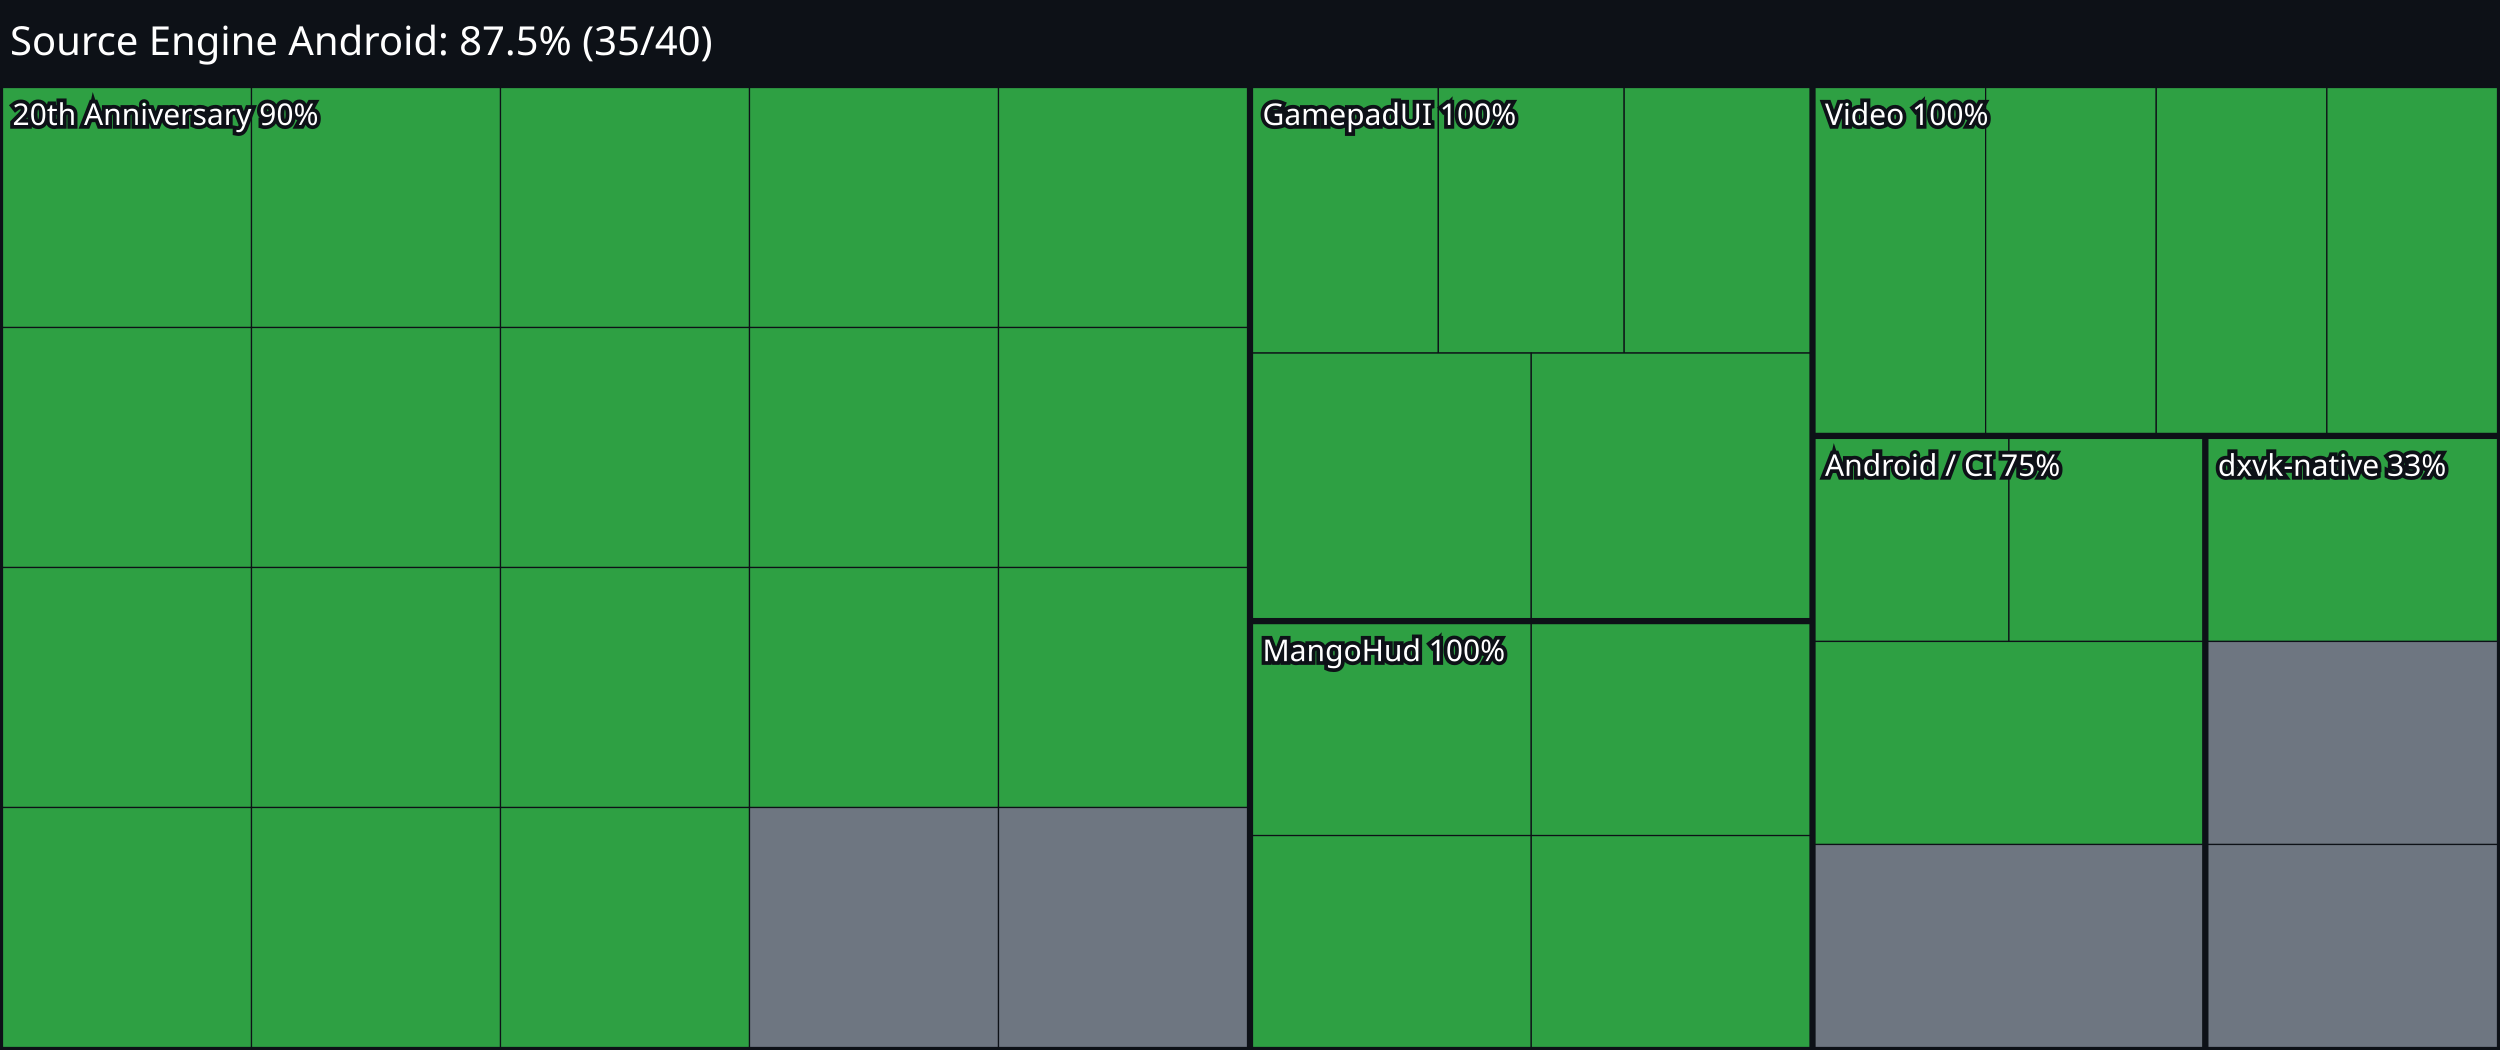
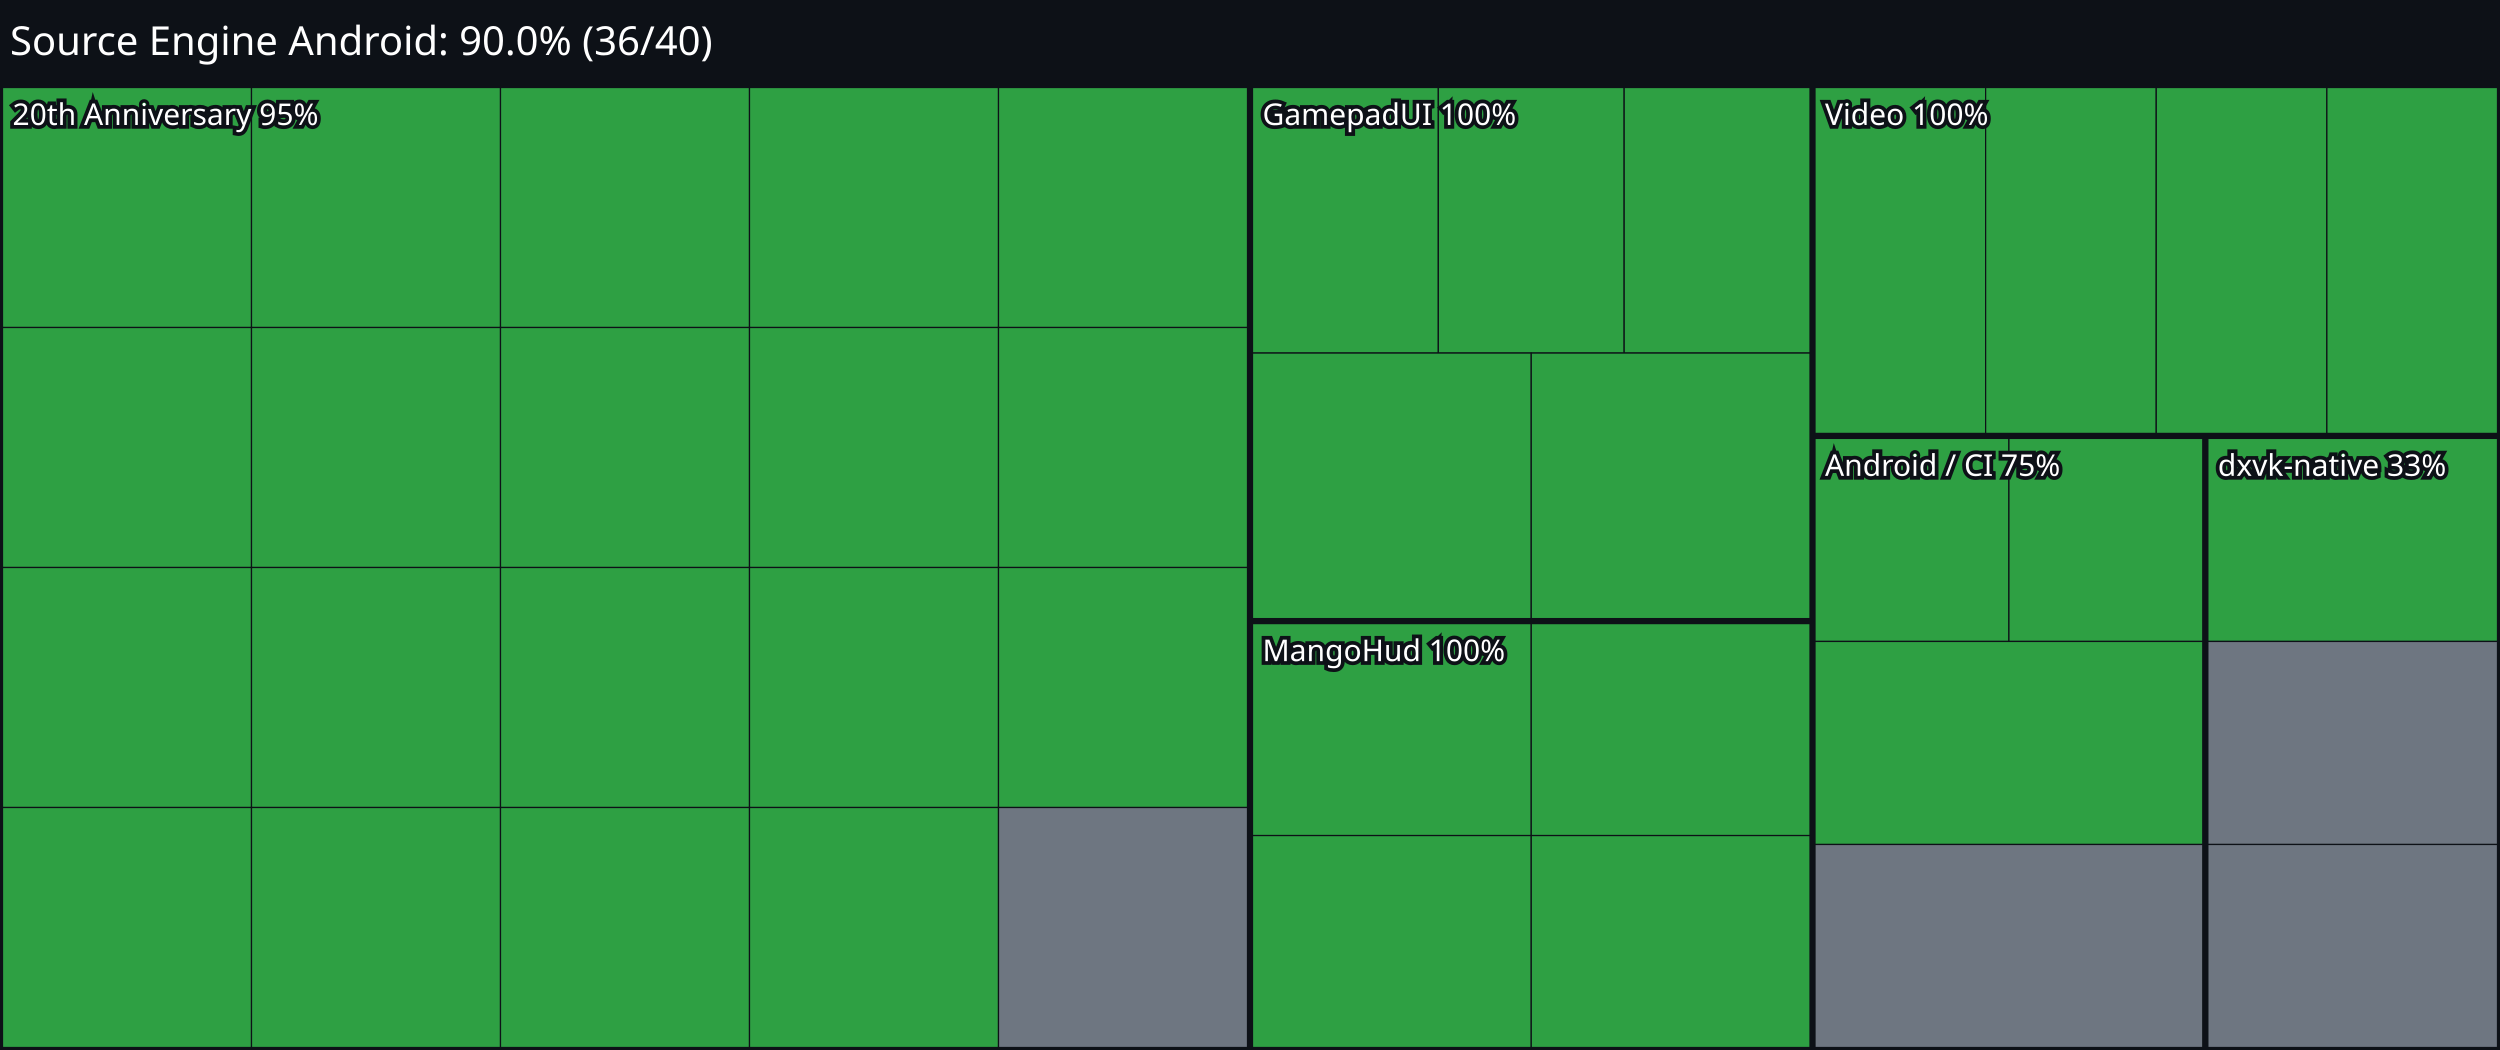
<svg xmlns="http://www.w3.org/2000/svg" viewBox="0 0 1000 420" width="1000" height="420">
  <rect x="0.00" y="0.00" width="1000.00" height="420.00" fill="#0d1117" stroke="#0d1117" stroke-width="0" />
-   <text x="4.00" y="22.00" font-family="sans-serif" font-size="16" fill="#fff" stroke="#0d1117" stroke-width="3" paint-order="stroke">Source Engine Android: 87.5% (35/40)</text>
+   <text x="4.00" y="22.00" font-family="sans-serif" font-size="16" fill="#fff" stroke="#0d1117" stroke-width="3" paint-order="stroke">Source Engine Android: 90.0% (36/40)</text>
  <g>
    <rect x="1.00" y="35.00" width="99.60" height="96.00" fill="#2ea043" stroke="#0d1117" stroke-width="0.5" />
    <rect x="100.60" y="35.00" width="99.60" height="96.00" fill="#2ea043" stroke="#0d1117" stroke-width="0.5" />
    <rect x="200.20" y="35.00" width="99.60" height="96.00" fill="#2ea043" stroke="#0d1117" stroke-width="0.5" />
    <rect x="299.80" y="35.00" width="99.60" height="96.00" fill="#2ea043" stroke="#0d1117" stroke-width="0.5" />
    <rect x="399.40" y="35.00" width="99.60" height="96.00" fill="#2ea043" stroke="#0d1117" stroke-width="0.5" />
    <rect x="1.00" y="131.00" width="99.60" height="96.00" fill="#2ea043" stroke="#0d1117" stroke-width="0.5" />
    <rect x="100.60" y="131.00" width="99.60" height="96.00" fill="#2ea043" stroke="#0d1117" stroke-width="0.5" />
    <rect x="200.20" y="131.00" width="99.60" height="96.00" fill="#2ea043" stroke="#0d1117" stroke-width="0.5" />
    <rect x="299.80" y="131.00" width="99.60" height="96.00" fill="#2ea043" stroke="#0d1117" stroke-width="0.5" />
    <rect x="399.40" y="131.00" width="99.60" height="96.00" fill="#2ea043" stroke="#0d1117" stroke-width="0.5" />
    <rect x="1.00" y="227.00" width="99.60" height="96.00" fill="#2ea043" stroke="#0d1117" stroke-width="0.5" />
    <rect x="100.60" y="227.00" width="99.60" height="96.00" fill="#2ea043" stroke="#0d1117" stroke-width="0.5" />
    <rect x="200.20" y="227.00" width="99.60" height="96.00" fill="#2ea043" stroke="#0d1117" stroke-width="0.5" />
    <rect x="299.80" y="227.00" width="99.60" height="96.00" fill="#2ea043" stroke="#0d1117" stroke-width="0.5" />
    <rect x="399.40" y="227.00" width="99.60" height="96.00" fill="#2ea043" stroke="#0d1117" stroke-width="0.5" />
    <rect x="1.00" y="323.00" width="99.60" height="96.00" fill="#2ea043" stroke="#0d1117" stroke-width="0.5" />
    <rect x="100.60" y="323.00" width="99.60" height="96.00" fill="#2ea043" stroke="#0d1117" stroke-width="0.5" />
    <rect x="200.20" y="323.00" width="99.60" height="96.00" fill="#2ea043" stroke="#0d1117" stroke-width="0.5" />
-     <rect x="299.80" y="323.00" width="99.60" height="96.00" fill="#6e7681" stroke="#0d1117" stroke-width="0.5" />
+     <rect x="299.80" y="323.00" width="99.60" height="96.00" fill="#2ea043" stroke="#0d1117" stroke-width="0.5" />
    <rect x="399.40" y="323.00" width="99.60" height="96.00" fill="#6e7681" stroke="#0d1117" stroke-width="0.5" />
    <rect x="0.00" y="34.00" width="500.00" height="386.00" fill="none" stroke="#0d1117" stroke-width="2" />
-     <text x="5.00" y="50.00" font-family="sans-serif" font-size="12" fill="#fff" stroke="#0d1117" stroke-width="3" paint-order="stroke">20th Anniversary 90%</text>
+     <text x="5.00" y="50.00" font-family="sans-serif" font-size="12" fill="#fff" stroke="#0d1117" stroke-width="3" paint-order="stroke">20th Anniversary 95%</text>
  </g>
  <g>
    <rect x="501.00" y="35.00" width="74.33" height="106.22" fill="#2ea043" stroke="#0d1117" stroke-width="0.5" />
    <rect x="575.33" y="35.00" width="74.33" height="106.22" fill="#2ea043" stroke="#0d1117" stroke-width="0.5" />
    <rect x="649.67" y="35.00" width="74.33" height="106.22" fill="#2ea043" stroke="#0d1117" stroke-width="0.5" />
    <rect x="501.00" y="141.22" width="111.50" height="106.22" fill="#2ea043" stroke="#0d1117" stroke-width="0.5" />
    <rect x="612.50" y="141.22" width="111.50" height="106.22" fill="#2ea043" stroke="#0d1117" stroke-width="0.5" />
    <rect x="500.00" y="34.00" width="225.00" height="214.44" fill="none" stroke="#0d1117" stroke-width="2" />
    <text x="505.00" y="50.00" font-family="sans-serif" font-size="12" fill="#fff" stroke="#0d1117" stroke-width="3" paint-order="stroke">GamepadUI 100%</text>
  </g>
  <g>
    <rect x="501.00" y="249.44" width="111.50" height="84.78" fill="#2ea043" stroke="#0d1117" stroke-width="0.5" />
    <rect x="612.50" y="249.44" width="111.50" height="84.78" fill="#2ea043" stroke="#0d1117" stroke-width="0.5" />
    <rect x="501.00" y="334.22" width="111.50" height="84.78" fill="#2ea043" stroke="#0d1117" stroke-width="0.5" />
    <rect x="612.50" y="334.22" width="111.50" height="84.78" fill="#2ea043" stroke="#0d1117" stroke-width="0.5" />
    <rect x="500.00" y="248.44" width="225.00" height="171.56" fill="none" stroke="#0d1117" stroke-width="2" />
    <text x="505.00" y="264.44" font-family="sans-serif" font-size="12" fill="#fff" stroke="#0d1117" stroke-width="3" paint-order="stroke">MangoHud 100%</text>
  </g>
  <g>
    <rect x="726.00" y="35.00" width="68.25" height="138.36" fill="#2ea043" stroke="#0d1117" stroke-width="0.5" />
    <rect x="794.25" y="35.00" width="68.25" height="138.36" fill="#2ea043" stroke="#0d1117" stroke-width="0.5" />
    <rect x="862.50" y="35.00" width="68.25" height="138.36" fill="#2ea043" stroke="#0d1117" stroke-width="0.5" />
    <rect x="930.75" y="35.00" width="68.25" height="138.36" fill="#2ea043" stroke="#0d1117" stroke-width="0.5" />
    <rect x="725.00" y="34.00" width="275.00" height="140.36" fill="none" stroke="#0d1117" stroke-width="2" />
    <text x="730.00" y="50.00" font-family="sans-serif" font-size="12" fill="#fff" stroke="#0d1117" stroke-width="3" paint-order="stroke">Video 100%</text>
  </g>
  <g>
    <rect x="726.00" y="175.36" width="77.57" height="81.21" fill="#2ea043" stroke="#0d1117" stroke-width="0.5" />
    <rect x="803.57" y="175.36" width="77.57" height="81.21" fill="#2ea043" stroke="#0d1117" stroke-width="0.5" />
    <rect x="726.00" y="256.58" width="155.14" height="81.21" fill="#2ea043" stroke="#0d1117" stroke-width="0.5" />
    <rect x="726.00" y="337.79" width="155.14" height="81.21" fill="#6e7681" stroke="#0d1117" stroke-width="0.5" />
    <rect x="725.00" y="174.36" width="157.14" height="245.64" fill="none" stroke="#0d1117" stroke-width="2" />
    <text x="730.00" y="190.36" font-family="sans-serif" font-size="12" fill="#fff" stroke="#0d1117" stroke-width="3" paint-order="stroke">Android / CI 75%</text>
  </g>
  <g>
    <rect x="883.14" y="175.36" width="115.86" height="81.21" fill="#2ea043" stroke="#0d1117" stroke-width="0.5" />
    <rect x="883.14" y="256.58" width="115.86" height="81.21" fill="#6e7681" stroke="#0d1117" stroke-width="0.5" />
    <rect x="883.14" y="337.79" width="115.86" height="81.21" fill="#6e7681" stroke="#0d1117" stroke-width="0.5" />
    <rect x="882.14" y="174.36" width="117.86" height="245.64" fill="none" stroke="#0d1117" stroke-width="2" />
    <text x="887.14" y="190.36" font-family="sans-serif" font-size="12" fill="#fff" stroke="#0d1117" stroke-width="3" paint-order="stroke">dxvk-native 33%</text>
  </g>
</svg>
